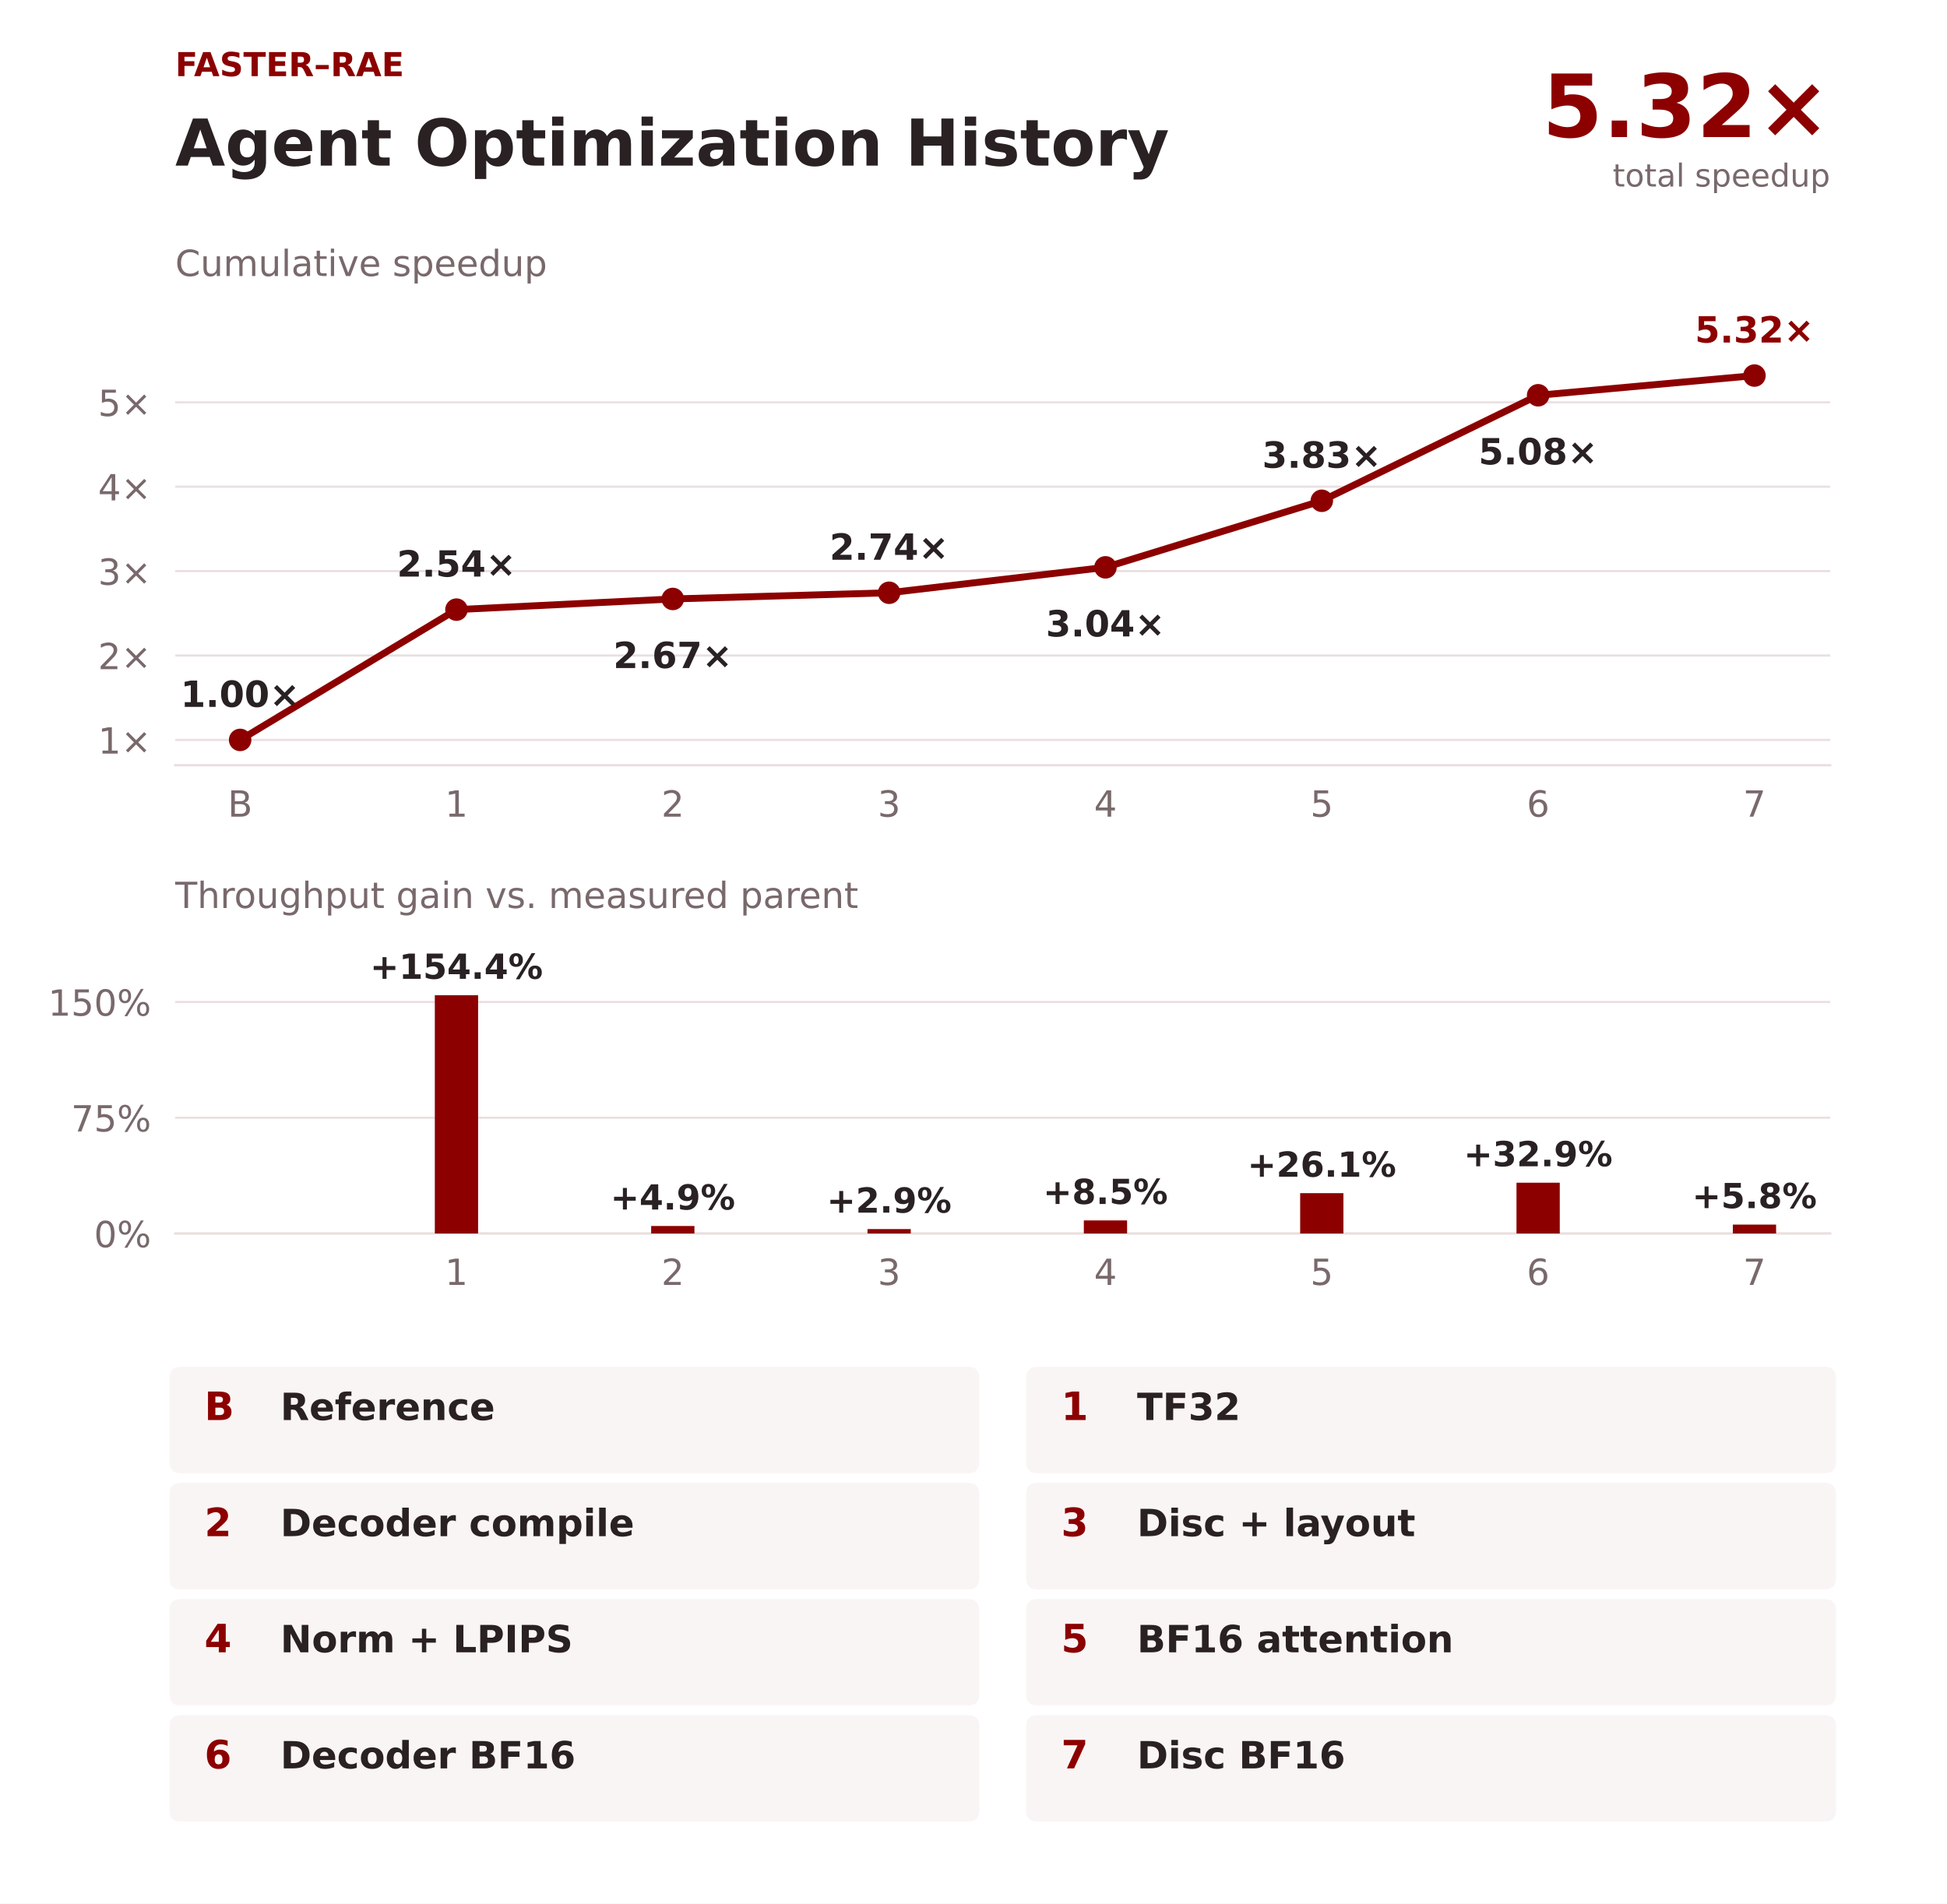
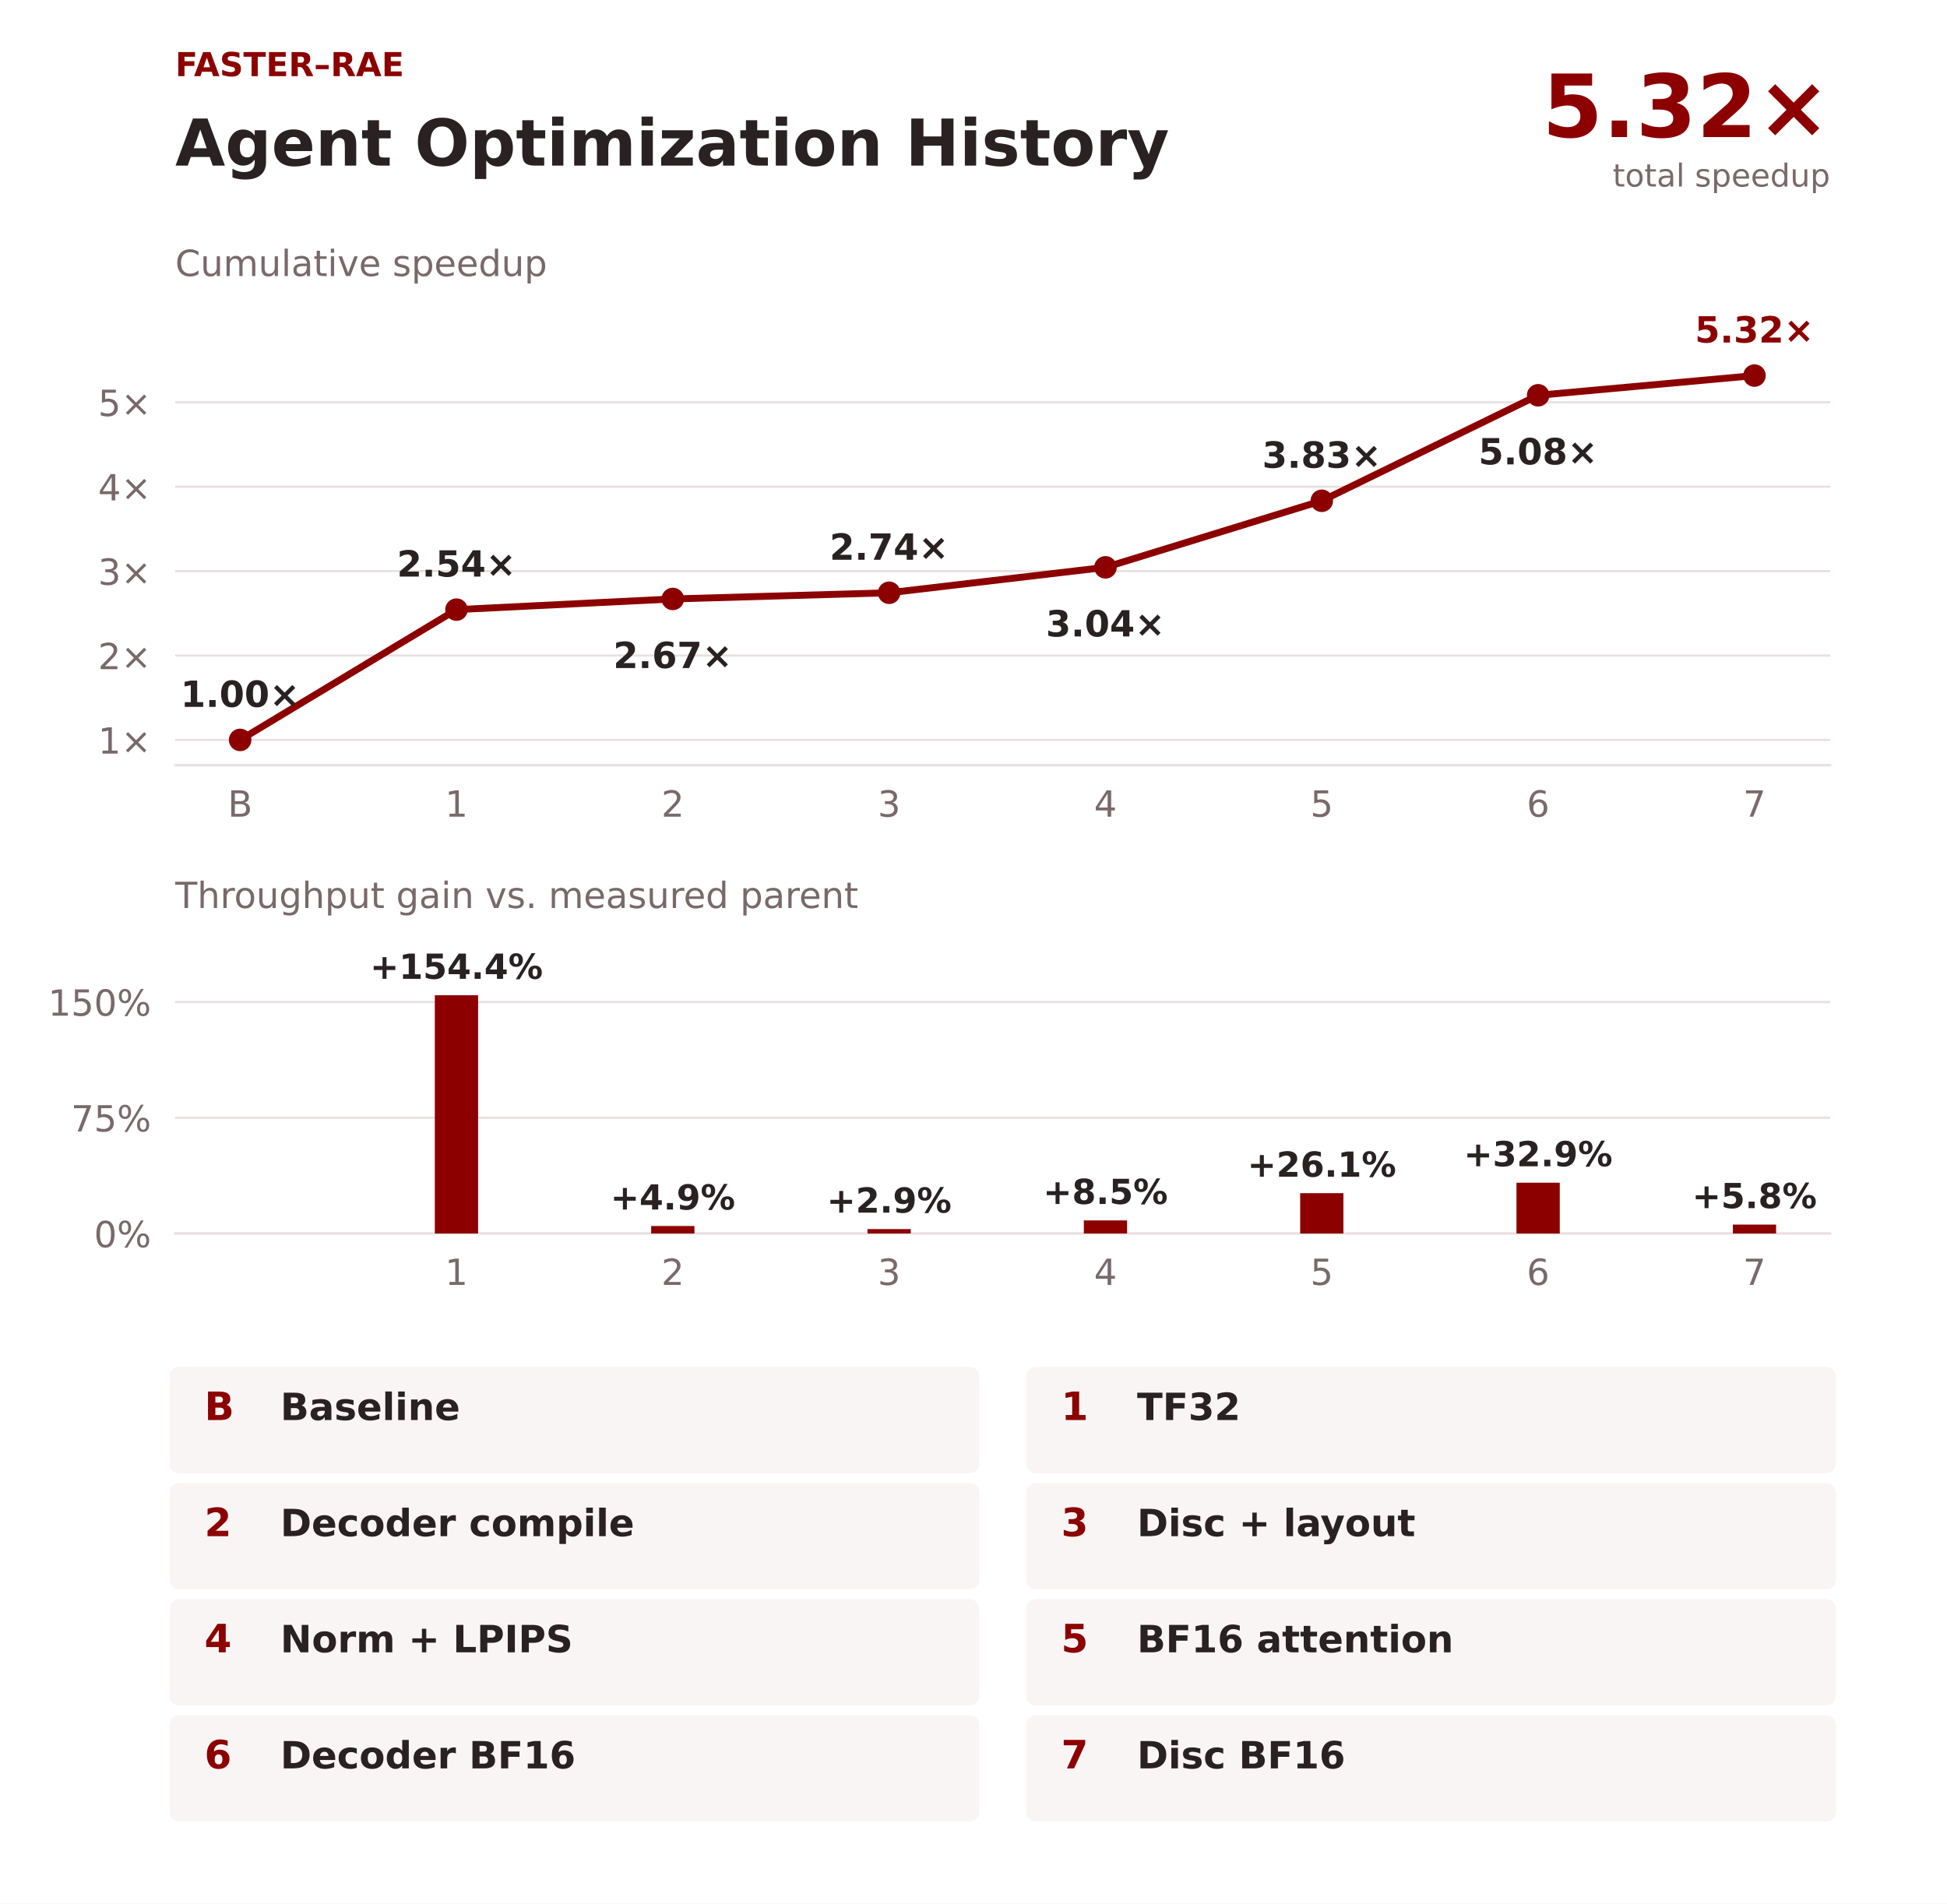
<svg xmlns="http://www.w3.org/2000/svg" xmlns:xlink="http://www.w3.org/1999/xlink" width="648pt" height="633.6pt" viewBox="0 0 648 633.6" version="1.1">
  <defs>
    <style type="text/css">*{stroke-linejoin: round; stroke-linecap: butt}</style>
  </defs>
  <g id="figure_1">
    <g id="patch_1">
      <path d="M 0 633.6 L 648 633.6 L 648 0 L 0 0 z " style="fill: #ffffff" />
    </g>
    <g id="axes_1">
      <g id="patch_2">
        <path d="M 58.32 254.707 L 609.12 254.707 L 609.12 105.811 L 58.32 105.811 z " style="fill: #ffffff" />
      </g>
      <g id="matplotlib.axis_1">
        <g id="xtick_1">
          <g id="line2d_1" />
          <g id="text_1">
            <text style="fill: #79696b; font: 12px 'DejaVu Sans'; text-anchor: middle" x="79.92" y="271.825" transform="rotate(-0 79.92 271.8253)">B</text>
          </g>
        </g>
        <g id="xtick_2">
          <g id="line2d_2" />
          <g id="text_2">
            <text style="fill: #79696b; font: 12px 'DejaVu Sans'; text-anchor: middle" x="151.92" y="271.825" transform="rotate(-0 151.92 271.8253)">1</text>
          </g>
        </g>
        <g id="xtick_3">
          <g id="line2d_3" />
          <g id="text_3">
            <text style="fill: #79696b; font: 12px 'DejaVu Sans'; text-anchor: middle" x="223.92" y="271.825" transform="rotate(-0 223.92 271.8253)">2</text>
          </g>
        </g>
        <g id="xtick_4">
          <g id="line2d_4" />
          <g id="text_4">
            <text style="fill: #79696b; font: 12px 'DejaVu Sans'; text-anchor: middle" x="295.92" y="271.825" transform="rotate(-0 295.92 271.8253)">3</text>
          </g>
        </g>
        <g id="xtick_5">
          <g id="line2d_5" />
          <g id="text_5">
            <text style="fill: #79696b; font: 12px 'DejaVu Sans'; text-anchor: middle" x="367.92" y="271.825" transform="rotate(-0 367.92 271.8253)">4</text>
          </g>
        </g>
        <g id="xtick_6">
          <g id="line2d_6" />
          <g id="text_6">
            <text style="fill: #79696b; font: 12px 'DejaVu Sans'; text-anchor: middle" x="439.92" y="271.825" transform="rotate(-0 439.92 271.8253)">5</text>
          </g>
        </g>
        <g id="xtick_7">
          <g id="line2d_7" />
          <g id="text_7">
            <text style="fill: #79696b; font: 12px 'DejaVu Sans'; text-anchor: middle" x="511.92" y="271.825" transform="rotate(-0 511.92 271.8253)">6</text>
          </g>
        </g>
        <g id="xtick_8">
          <g id="line2d_8" />
          <g id="text_8">
            <text style="fill: #79696b; font: 12px 'DejaVu Sans'; text-anchor: middle" x="583.92" y="271.825" transform="rotate(-0 583.92 271.8253)">7</text>
          </g>
        </g>
      </g>
      <g id="matplotlib.axis_2">
        <g id="ytick_1">
          <g id="line2d_9">
            <path d="M 58.32 246.279 L 609.12 246.279 " clip-path="url(#pf216a08678)" style="fill: none; stroke: #eadfe0; stroke-width: 0.7; stroke-linecap: square" />
          </g>
          <g id="line2d_10" />
          <g id="text_9">
            <text style="fill: #79696b; font: 12px 'DejaVu Sans'; text-anchor: end" x="50.32" y="250.838" transform="rotate(-0 50.32 250.8382)">1×</text>
          </g>
        </g>
        <g id="ytick_2">
          <g id="line2d_11">
            <path d="M 58.32 218.186 L 609.12 218.186 " clip-path="url(#pf216a08678)" style="fill: none; stroke: #eadfe0; stroke-width: 0.7; stroke-linecap: square" />
          </g>
          <g id="line2d_12" />
          <g id="text_10">
            <text style="fill: #79696b; font: 12px 'DejaVu Sans'; text-anchor: end" x="50.32" y="222.745" transform="rotate(-0 50.32 222.7446)">2×</text>
          </g>
        </g>
        <g id="ytick_3">
          <g id="line2d_13">
            <path d="M 58.32 190.092 L 609.12 190.092 " clip-path="url(#pf216a08678)" style="fill: none; stroke: #eadfe0; stroke-width: 0.7; stroke-linecap: square" />
          </g>
          <g id="line2d_14" />
          <g id="text_11">
            <text style="fill: #79696b; font: 12px 'DejaVu Sans'; text-anchor: end" x="50.32" y="194.651" transform="rotate(-0 50.32 194.651)">3×</text>
          </g>
        </g>
        <g id="ytick_4">
          <g id="line2d_15">
            <path d="M 58.32 161.998 L 609.12 161.998 " clip-path="url(#pf216a08678)" style="fill: none; stroke: #eadfe0; stroke-width: 0.7; stroke-linecap: square" />
          </g>
          <g id="line2d_16" />
          <g id="text_12">
            <text style="fill: #79696b; font: 12px 'DejaVu Sans'; text-anchor: end" x="50.32" y="166.557" transform="rotate(-0 50.32 166.5574)">4×</text>
          </g>
        </g>
        <g id="ytick_5">
          <g id="line2d_17">
            <path d="M 58.32 133.905 L 609.12 133.905 " clip-path="url(#pf216a08678)" style="fill: none; stroke: #eadfe0; stroke-width: 0.7; stroke-linecap: square" />
          </g>
          <g id="line2d_18" />
          <g id="text_13">
            <text style="fill: #79696b; font: 12px 'DejaVu Sans'; text-anchor: end" x="50.32" y="138.464" transform="rotate(-0 50.32 138.4638)">5×</text>
          </g>
        </g>
      </g>
      <g id="patch_3">
        <path d="M 58.32 254.707 L 609.12 254.707 " style="fill: none; stroke: #eadfe0; stroke-width: 0.8; stroke-linejoin: miter; stroke-linecap: square" />
      </g>
      <g id="line2d_19">
        <path d="M 79.92 246.279 L 151.92 202.911 L 223.92 199.36 L 295.92 197.301 L 367.92 188.839 L 439.92 166.684 L 511.92 131.565 L 583.92 125.008 " clip-path="url(#pf216a08678)" style="fill: none; stroke: #8c0000; stroke-width: 2.3; stroke-linecap: square" />
        <defs>
          <path id="m85ad354e18" d="M 0 3.25 C 0.862 3.25 1.689 2.908 2.298 2.298 C 2.908 1.689 3.25 0.862 3.25 0 C 3.25 -0.862 2.908 -1.689 2.298 -2.298 C 1.689 -2.908 0.862 -3.25 0 -3.25 C -0.862 -3.25 -1.689 -2.908 -2.298 -2.298 C -2.908 -1.689 -3.25 -0.862 -3.25 0 C -3.25 0.862 -2.908 1.689 -2.298 2.298 C -1.689 2.908 -0.862 3.25 0 3.25 z " style="stroke: #8c0000" />
        </defs>
        <g clip-path="url(#pf216a08678)">
          <use xlink:href="#m85ad354e18" x="79.92" y="246.279" style="fill: #8c0000; stroke: #8c0000" />
          <use xlink:href="#m85ad354e18" x="151.92" y="202.911" style="fill: #8c0000; stroke: #8c0000" />
          <use xlink:href="#m85ad354e18" x="223.92" y="199.36" style="fill: #8c0000; stroke: #8c0000" />
          <use xlink:href="#m85ad354e18" x="295.92" y="197.301" style="fill: #8c0000; stroke: #8c0000" />
          <use xlink:href="#m85ad354e18" x="367.92" y="188.839" style="fill: #8c0000; stroke: #8c0000" />
          <use xlink:href="#m85ad354e18" x="439.92" y="166.684" style="fill: #8c0000; stroke: #8c0000" />
          <use xlink:href="#m85ad354e18" x="511.92" y="131.565" style="fill: #8c0000; stroke: #8c0000" />
          <use xlink:href="#m85ad354e18" x="583.92" y="125.008" style="fill: #8c0000; stroke: #8c0000" />
        </g>
      </g>
      <g id="text_14">
        <text style="fill: #292122; font: 700 12px 'DejaVu Sans'; text-anchor: middle" x="79.92" y="235.279" transform="rotate(-0 79.92 235.2791)">1.00×</text>
      </g>
      <g id="text_15">
        <text style="fill: #292122; font: 700 12px 'DejaVu Sans'; text-anchor: middle" x="151.92" y="191.911" transform="rotate(-0 151.92 191.9111)">2.54×</text>
      </g>
      <g id="text_16">
        <text style="fill: #292122; font: 700 12px 'DejaVu Sans'; text-anchor: middle" x="223.92" y="222.36" transform="rotate(-0 223.92 222.36)">2.67×</text>
      </g>
      <g id="text_17">
        <text style="fill: #292122; font: 700 12px 'DejaVu Sans'; text-anchor: middle" x="295.92" y="186.301" transform="rotate(-0 295.92 186.3008)">2.74×</text>
      </g>
      <g id="text_18">
        <text style="fill: #292122; font: 700 12px 'DejaVu Sans'; text-anchor: middle" x="367.92" y="211.839" transform="rotate(-0 367.92 211.839)">3.04×</text>
      </g>
      <g id="text_19">
        <text style="fill: #292122; font: 700 12px 'DejaVu Sans'; text-anchor: middle" x="439.92" y="155.684" transform="rotate(-0 439.92 155.6844)">3.83×</text>
      </g>
      <g id="text_20">
        <text style="fill: #292122; font: 700 12px 'DejaVu Sans'; text-anchor: middle" x="511.92" y="154.565" transform="rotate(-0 511.92 154.5646)">5.08×</text>
      </g>
      <g id="text_21">
        <text style="fill: #8c0000; font: 700 12px 'DejaVu Sans'; text-anchor: middle" x="583.92" y="114.008" transform="rotate(-0 583.92 114.0075)">5.32×</text>
      </g>
    </g>
    <g id="axes_2">
      <g id="patch_4">
        <path d="M 58.32 410.573 L 609.12 410.573 L 609.12 315.533 L 58.32 315.533 z " style="fill: #ffffff" />
      </g>
      <g id="matplotlib.axis_3">
        <g id="xtick_9">
          <g id="line2d_20" />
          <g id="text_22">
            <text style="fill: #79696b; font: 12px 'DejaVu Sans'; text-anchor: middle" x="151.92" y="427.691" transform="rotate(-0 151.92 427.6909)">1</text>
          </g>
        </g>
        <g id="xtick_10">
          <g id="line2d_21" />
          <g id="text_23">
            <text style="fill: #79696b; font: 12px 'DejaVu Sans'; text-anchor: middle" x="223.92" y="427.691" transform="rotate(-0 223.92 427.6909)">2</text>
          </g>
        </g>
        <g id="xtick_11">
          <g id="line2d_22" />
          <g id="text_24">
            <text style="fill: #79696b; font: 12px 'DejaVu Sans'; text-anchor: middle" x="295.92" y="427.691" transform="rotate(-0 295.92 427.6909)">3</text>
          </g>
        </g>
        <g id="xtick_12">
          <g id="line2d_23" />
          <g id="text_25">
            <text style="fill: #79696b; font: 12px 'DejaVu Sans'; text-anchor: middle" x="367.92" y="427.691" transform="rotate(-0 367.92 427.6909)">4</text>
          </g>
        </g>
        <g id="xtick_13">
          <g id="line2d_24" />
          <g id="text_26">
            <text style="fill: #79696b; font: 12px 'DejaVu Sans'; text-anchor: middle" x="439.92" y="427.691" transform="rotate(-0 439.92 427.6909)">5</text>
          </g>
        </g>
        <g id="xtick_14">
          <g id="line2d_25" />
          <g id="text_27">
            <text style="fill: #79696b; font: 12px 'DejaVu Sans'; text-anchor: middle" x="511.92" y="427.691" transform="rotate(-0 511.92 427.6909)">6</text>
          </g>
        </g>
        <g id="xtick_15">
          <g id="line2d_26" />
          <g id="text_28">
            <text style="fill: #79696b; font: 12px 'DejaVu Sans'; text-anchor: middle" x="583.92" y="427.691" transform="rotate(-0 583.92 427.6909)">7</text>
          </g>
        </g>
      </g>
      <g id="matplotlib.axis_4">
        <g id="ytick_6">
          <g id="line2d_27">
            <path d="M 58.32 410.573 L 609.12 410.573 " clip-path="url(#pe744e68247)" style="fill: none; stroke: #eadfe0; stroke-width: 0.7; stroke-linecap: square" />
          </g>
          <g id="line2d_28" />
          <g id="text_29">
            <text style="fill: #79696b; font: 12px 'DejaVu Sans'; text-anchor: end" x="50.32" y="415.132" transform="rotate(-0 50.32 415.1319)">0%</text>
          </g>
        </g>
        <g id="ytick_7">
          <g id="line2d_29">
            <path d="M 58.32 372.043 L 609.12 372.043 " clip-path="url(#pe744e68247)" style="fill: none; stroke: #eadfe0; stroke-width: 0.7; stroke-linecap: square" />
          </g>
          <g id="line2d_30" />
          <g id="text_30">
            <text style="fill: #79696b; font: 12px 'DejaVu Sans'; text-anchor: end" x="50.32" y="376.602" transform="rotate(-0 50.32 376.6021)">75%</text>
          </g>
        </g>
        <g id="ytick_8">
          <g id="line2d_31">
            <path d="M 58.32 333.513 L 609.12 333.513 " clip-path="url(#pe744e68247)" style="fill: none; stroke: #eadfe0; stroke-width: 0.7; stroke-linecap: square" />
          </g>
          <g id="line2d_32" />
          <g id="text_31">
            <text style="fill: #79696b; font: 12px 'DejaVu Sans'; text-anchor: end" x="50.32" y="338.072" transform="rotate(-0 50.32 338.0724)">150%</text>
          </g>
        </g>
      </g>
      <g id="patch_5">
        <path d="M 58.32 410.573 L 609.12 410.573 " style="fill: none; stroke: #eadfe0; stroke-width: 0.8; stroke-linejoin: miter; stroke-linecap: square" />
      </g>
      <g id="patch_6">
        <path d="M 144.72 410.573 L 159.12 410.573 L 159.12 331.268 L 144.72 331.268 z " clip-path="url(#pe744e68247)" style="fill: #8c0000" />
      </g>
      <g id="patch_7">
        <path d="M 216.72 410.573 L 231.12 410.573 L 231.12 408.071 L 216.72 408.071 z " clip-path="url(#pe744e68247)" style="fill: #8c0000" />
      </g>
      <g id="patch_8">
        <path d="M 288.72 410.573 L 303.12 410.573 L 303.12 409.098 L 288.72 409.098 z " clip-path="url(#pe744e68247)" style="fill: #8c0000" />
      </g>
      <g id="patch_9">
        <path d="M 360.72 410.573 L 375.12 410.573 L 375.12 406.216 L 360.72 406.216 z " clip-path="url(#pe744e68247)" style="fill: #8c0000" />
      </g>
      <g id="patch_10">
        <path d="M 432.72 410.573 L 447.12 410.573 L 447.12 397.144 L 432.72 397.144 z " clip-path="url(#pe744e68247)" style="fill: #8c0000" />
      </g>
      <g id="patch_11">
        <path d="M 504.72 410.573 L 519.12 410.573 L 519.12 393.661 L 504.72 393.661 z " clip-path="url(#pe744e68247)" style="fill: #8c0000" />
      </g>
      <g id="patch_12">
        <path d="M 576.72 410.573 L 591.12 410.573 L 591.12 407.603 L 576.72 407.603 z " clip-path="url(#pe744e68247)" style="fill: #8c0000" />
      </g>
      <g id="text_32">
        <text style="fill: #292122; font: 700 11.5px 'DejaVu Sans'; text-anchor: middle" x="151.92" y="325.794" transform="rotate(-0 151.92 325.7943)">+154.4%</text>
      </g>
      <g id="text_33">
        <text style="fill: #292122; font: 700 11.5px 'DejaVu Sans'; text-anchor: middle" x="223.92" y="402.597" transform="rotate(-0 223.92 402.5969)">+4.9%</text>
      </g>
      <g id="text_34">
        <text style="fill: #292122; font: 700 11.5px 'DejaVu Sans'; text-anchor: middle" x="295.92" y="403.624" transform="rotate(-0 295.92 403.6244)">+2.9%</text>
      </g>
      <g id="text_35">
        <text style="fill: #292122; font: 700 11.5px 'DejaVu Sans'; text-anchor: middle" x="367.92" y="400.742" transform="rotate(-0 367.92 400.7424)">+8.5%</text>
      </g>
      <g id="text_36">
        <text style="fill: #292122; font: 700 11.5px 'DejaVu Sans'; text-anchor: middle" x="439.92" y="391.67" transform="rotate(-0 439.92 391.6699)">+26.1%</text>
      </g>
      <g id="text_37">
        <text style="fill: #292122; font: 700 11.5px 'DejaVu Sans'; text-anchor: middle" x="511.92" y="388.187" transform="rotate(-0 511.92 388.1868)">+32.9%</text>
      </g>
      <g id="text_38">
        <text style="fill: #292122; font: 700 11.5px 'DejaVu Sans'; text-anchor: middle" x="583.92" y="402.129" transform="rotate(-0 583.92 402.1294)">+5.8%</text>
      </g>
    </g>
    <g id="patch_13">
      <path d="M 60.264 490.406 L 322.056 490.406 Q 325.944 490.406 325.944 486.605 L 325.944 458.726 Q 325.944 454.925 322.056 454.925 L 60.264 454.925 Q 56.376 454.925 56.376 458.726 L 56.376 486.605 Q 56.376 490.406 60.264 490.406 z " style="fill: #faf5f5" />
    </g>
    <g id="patch_14">
      <path d="M 345.384 490.406 L 607.176 490.406 Q 611.064 490.406 611.064 486.605 L 611.064 458.726 Q 611.064 454.925 607.176 454.925 L 345.384 454.925 Q 341.496 454.925 341.496 458.726 L 341.496 486.605 Q 341.496 490.406 345.384 490.406 z " style="fill: #faf5f5" />
    </g>
    <g id="patch_15">
      <path d="M 60.264 529.056 L 322.056 529.056 Q 325.944 529.056 325.944 525.254 L 325.944 497.376 Q 325.944 493.574 322.056 493.574 L 60.264 493.574 Q 56.376 493.574 56.376 497.376 L 56.376 525.254 Q 56.376 529.056 60.264 529.056 z " style="fill: #faf5f5" />
    </g>
    <g id="patch_16">
      <path d="M 345.384 529.056 L 607.176 529.056 Q 611.064 529.056 611.064 525.254 L 611.064 497.376 Q 611.064 493.574 607.176 493.574 L 345.384 493.574 Q 341.496 493.574 341.496 497.376 L 341.496 525.254 Q 341.496 529.056 345.384 529.056 z " style="fill: #faf5f5" />
    </g>
    <g id="patch_17">
      <path d="M 60.264 567.706 L 322.056 567.706 Q 325.944 567.706 325.944 563.904 L 325.944 536.026 Q 325.944 532.224 322.056 532.224 L 60.264 532.224 Q 56.376 532.224 56.376 536.026 L 56.376 563.904 Q 56.376 567.706 60.264 567.706 z " style="fill: #faf5f5" />
    </g>
    <g id="patch_18">
      <path d="M 345.384 567.706 L 607.176 567.706 Q 611.064 567.706 611.064 563.904 L 611.064 536.026 Q 611.064 532.224 607.176 532.224 L 345.384 532.224 Q 341.496 532.224 341.496 536.026 L 341.496 563.904 Q 341.496 567.706 345.384 567.706 z " style="fill: #faf5f5" />
    </g>
    <g id="patch_19">
      <path d="M 60.264 606.355 L 322.056 606.355 Q 325.944 606.355 325.944 602.554 L 325.944 574.675 Q 325.944 570.874 322.056 570.874 L 60.264 570.874 Q 56.376 570.874 56.376 574.675 L 56.376 602.554 Q 56.376 606.355 60.264 606.355 z " style="fill: #faf5f5" />
    </g>
    <g id="patch_20">
      <path d="M 345.384 606.355 L 607.176 606.355 Q 611.064 606.355 611.064 602.554 L 611.064 574.675 Q 611.064 570.874 607.176 570.874 L 345.384 570.874 Q 341.496 570.874 341.496 574.675 L 341.496 602.554 Q 341.496 606.355 345.384 606.355 z " style="fill: #faf5f5" />
    </g>
    <g id="text_39">
      <text style="fill: #8c0000; font: 700 11px 'DejaVu Sans'; text-anchor: start" x="58.32" y="25.344" transform="rotate(-0 58.32 25.344)">FASTER–RAE</text>
    </g>
    <g id="text_40">
      <text style="fill: #292122; font: 700 21.5px 'DejaVu Sans'; text-anchor: start" x="58.32" y="55.123" transform="rotate(-0 58.32 55.1232)">Agent Optimization History</text>
    </g>
    <g id="text_41">
      <text style="fill: #8c0000; font: 700 29px 'DejaVu Sans'; text-anchor: end" x="609.12" y="45.619" transform="rotate(-0 609.12 45.6192)">5.32×</text>
    </g>
    <g id="text_42">
      <text style="fill: #79696b; font: 10.5px 'DejaVu Sans'; text-anchor: end" x="609.12" y="62.093" transform="rotate(-0 609.12 62.0928)">total speedup</text>
    </g>
    <g id="text_43">
      <text style="fill: #79696b; font: 12px 'DejaVu Sans'; text-anchor: start" x="58.32" y="91.872" transform="rotate(-0 58.32 91.872)">Cumulative speedup</text>
    </g>
    <g id="text_44">
      <text style="fill: #79696b; font: 12px 'DejaVu Sans'; text-anchor: start" x="58.32" y="302.227" transform="rotate(-0 58.32 302.2272)">Throughput gain vs. measured parent</text>
    </g>
    <g id="text_45">
      <text style="fill: #8c0000; font: 700 13px 'DejaVu Sans'; text-anchor: start" x="68.04" y="472.666" transform="rotate(-0 68.04 472.6656)">B</text>
    </g>
    <g id="text_46">
-       <text style="fill: #292122; font: 700 12.5px 'DejaVu Sans'; text-anchor: start" x="93.312" y="472.666" transform="rotate(-0 93.312 472.6656)">Reference</text>
+       <text style="fill: #292122; font: 700 12.5px 'DejaVu Sans'; text-anchor: start" x="93.312" y="472.666" transform="rotate(-0 93.312 472.6656)">Baseline</text>
    </g>
    <g id="text_47">
      <text style="fill: #8c0000; font: 700 13px 'DejaVu Sans'; text-anchor: start" x="353.16" y="472.666" transform="rotate(-0 353.16 472.6656)">1</text>
    </g>
    <g id="text_48">
      <text style="fill: #292122; font: 700 12.5px 'DejaVu Sans'; text-anchor: start" x="378.432" y="472.666" transform="rotate(-0 378.432 472.6656)">TF32</text>
    </g>
    <g id="text_49">
      <text style="fill: #8c0000; font: 700 13px 'DejaVu Sans'; text-anchor: start" x="68.04" y="511.315" transform="rotate(-0 68.04 511.3152)">2</text>
    </g>
    <g id="text_50">
      <text style="fill: #292122; font: 700 12.5px 'DejaVu Sans'; text-anchor: start" x="93.312" y="511.315" transform="rotate(-0 93.312 511.3152)">Decoder compile</text>
    </g>
    <g id="text_51">
      <text style="fill: #8c0000; font: 700 13px 'DejaVu Sans'; text-anchor: start" x="353.16" y="511.315" transform="rotate(-0 353.16 511.3152)">3</text>
    </g>
    <g id="text_52">
      <text style="fill: #292122; font: 700 12.5px 'DejaVu Sans'; text-anchor: start" x="378.432" y="511.315" transform="rotate(-0 378.432 511.3152)">Disc + layout</text>
    </g>
    <g id="text_53">
      <text style="fill: #8c0000; font: 700 13px 'DejaVu Sans'; text-anchor: start" x="68.04" y="549.965" transform="rotate(-0 68.04 549.9648)">4</text>
    </g>
    <g id="text_54">
      <text style="fill: #292122; font: 700 12.5px 'DejaVu Sans'; text-anchor: start" x="93.312" y="549.965" transform="rotate(-0 93.312 549.9648)">Norm + LPIPS</text>
    </g>
    <g id="text_55">
      <text style="fill: #8c0000; font: 700 13px 'DejaVu Sans'; text-anchor: start" x="353.16" y="549.965" transform="rotate(-0 353.16 549.9648)">5</text>
    </g>
    <g id="text_56">
      <text style="fill: #292122; font: 700 12.5px 'DejaVu Sans'; text-anchor: start" x="378.432" y="549.965" transform="rotate(-0 378.432 549.9648)">BF16 attention</text>
    </g>
    <g id="text_57">
      <text style="fill: #8c0000; font: 700 13px 'DejaVu Sans'; text-anchor: start" x="68.04" y="588.614" transform="rotate(-0 68.04 588.6144)">6</text>
    </g>
    <g id="text_58">
      <text style="fill: #292122; font: 700 12.5px 'DejaVu Sans'; text-anchor: start" x="93.312" y="588.614" transform="rotate(-0 93.312 588.6144)">Decoder BF16</text>
    </g>
    <g id="text_59">
      <text style="fill: #8c0000; font: 700 13px 'DejaVu Sans'; text-anchor: start" x="353.16" y="588.614" transform="rotate(-0 353.16 588.6144)">7</text>
    </g>
    <g id="text_60">
      <text style="fill: #292122; font: 700 12.5px 'DejaVu Sans'; text-anchor: start" x="378.432" y="588.614" transform="rotate(-0 378.432 588.6144)">Disc BF16</text>
    </g>
  </g>
  <defs>
    <clipPath id="pf216a08678">
      <rect x="58.32" y="105.811" width="550.8" height="148.896" />
    </clipPath>
    <clipPath id="pe744e68247">
      <rect x="58.32" y="315.533" width="550.8" height="95.04" />
    </clipPath>
  </defs>
</svg>
